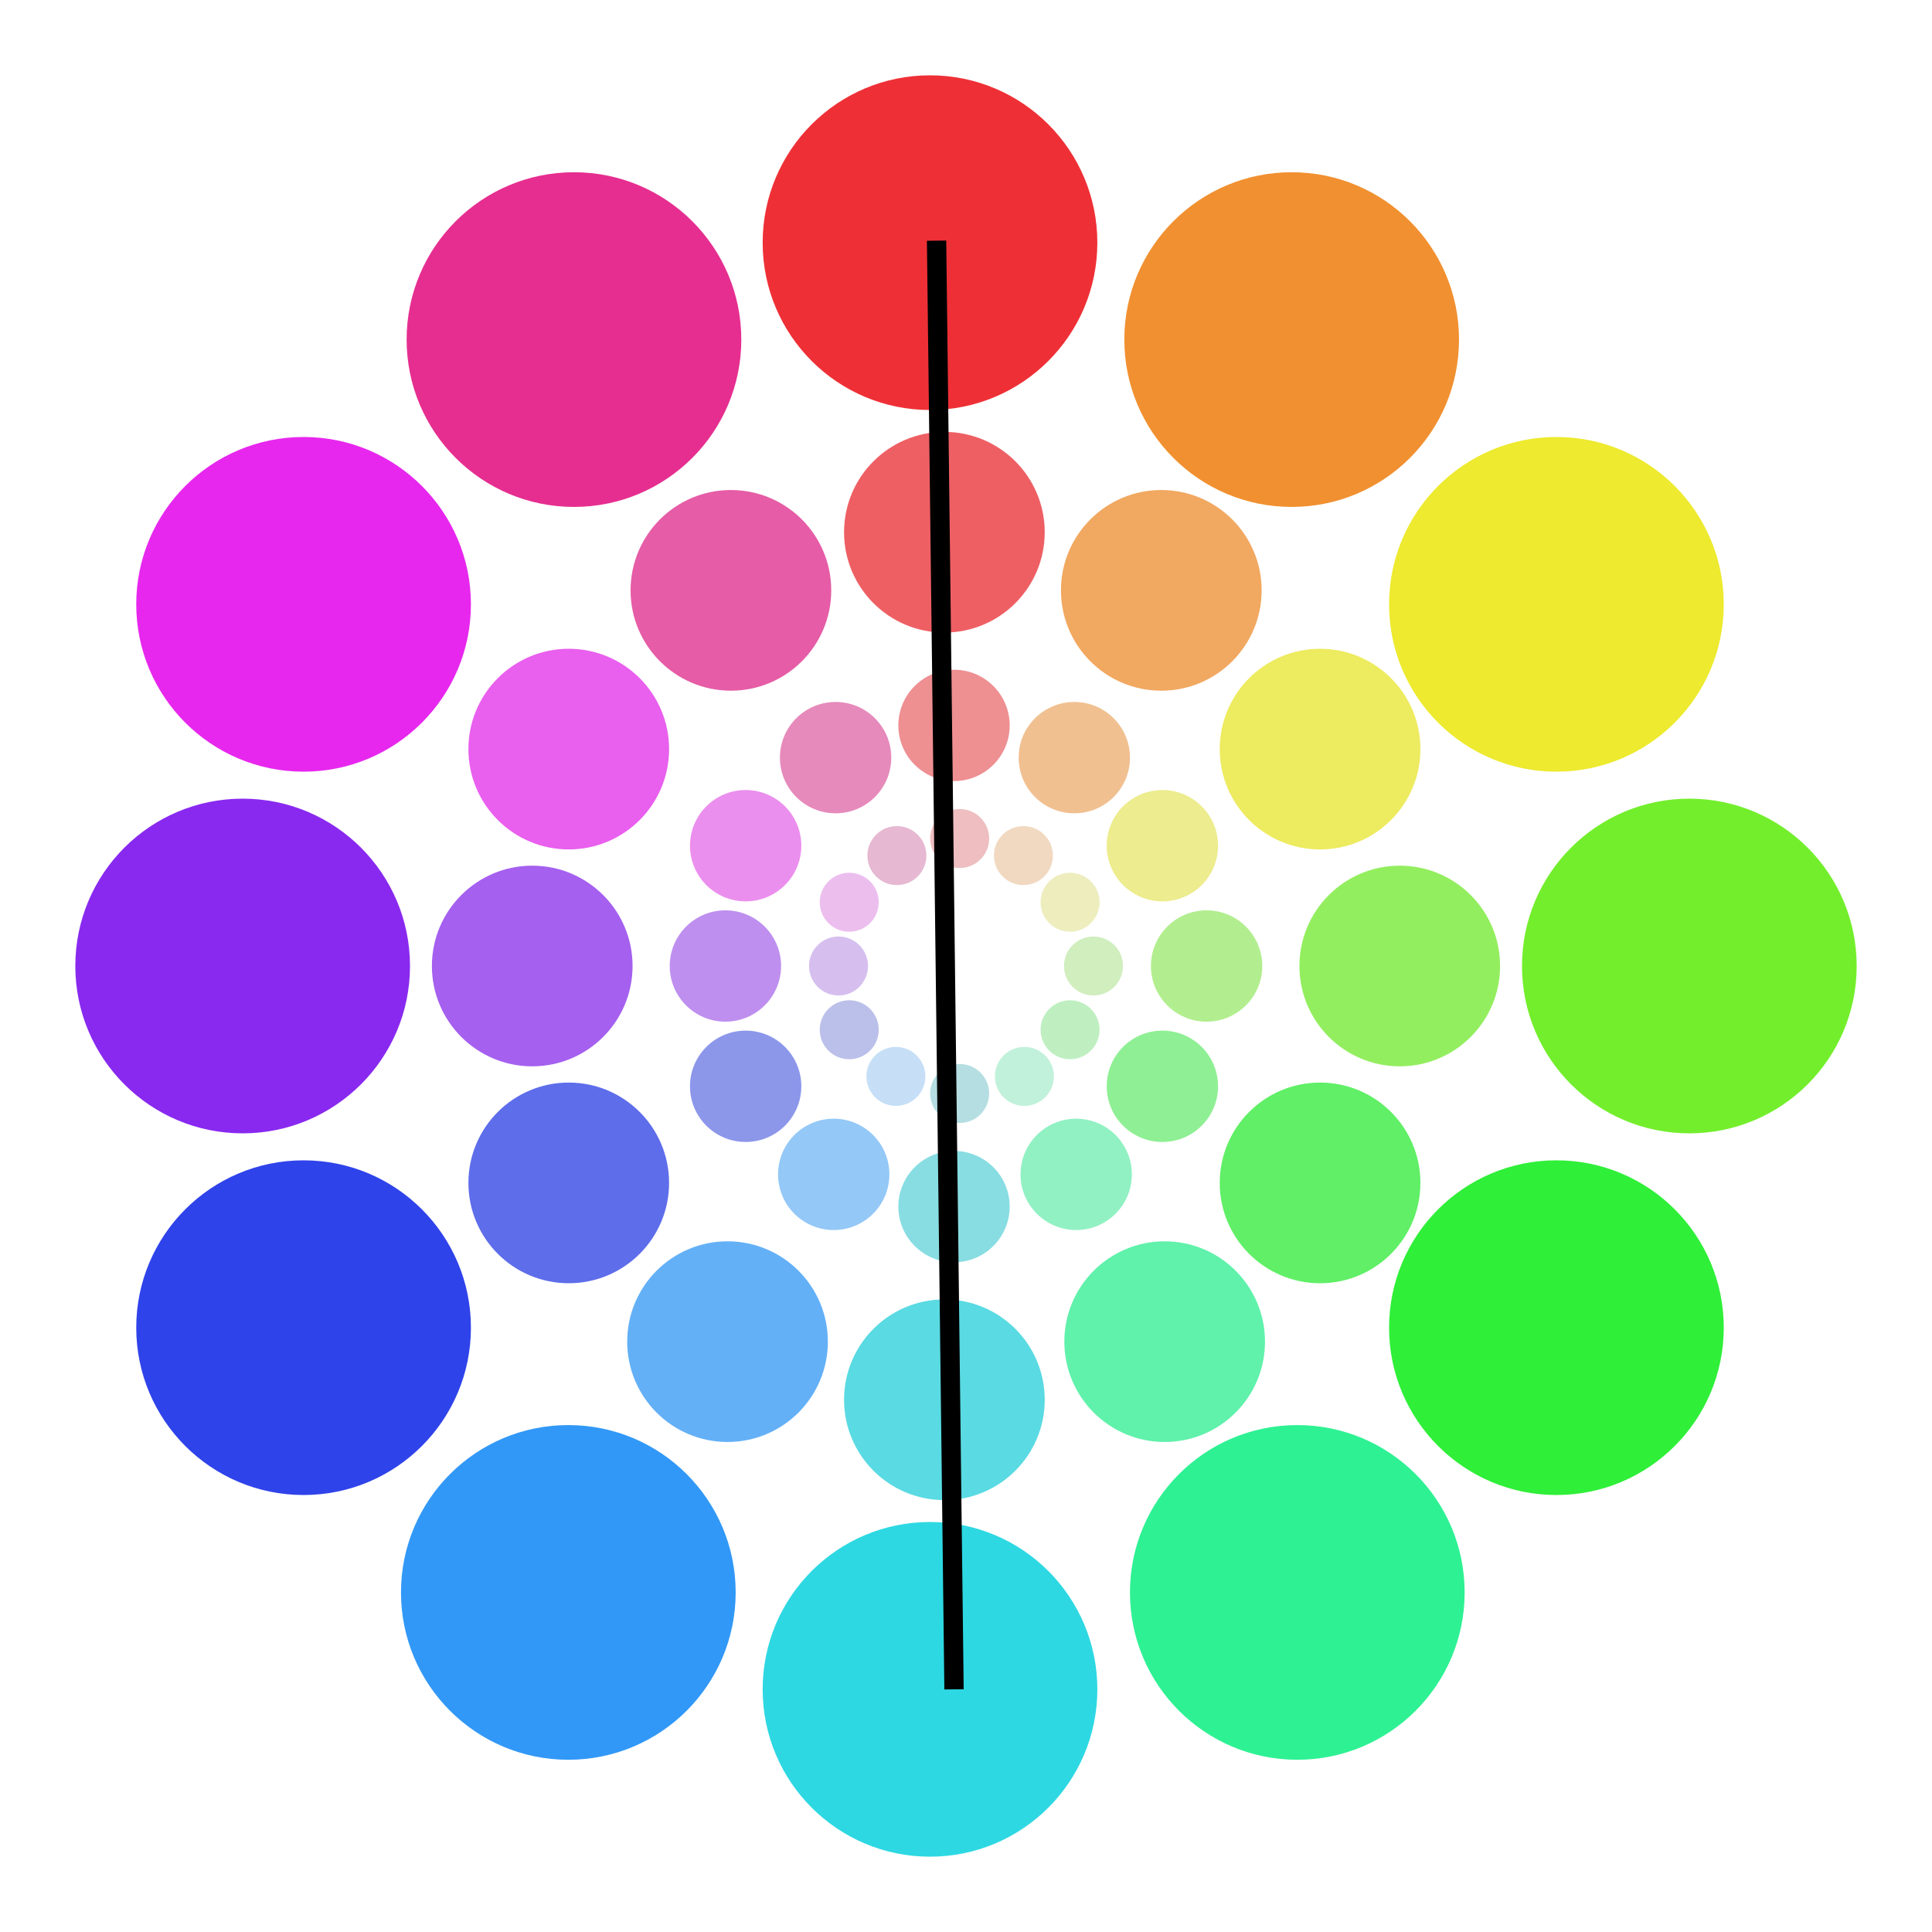
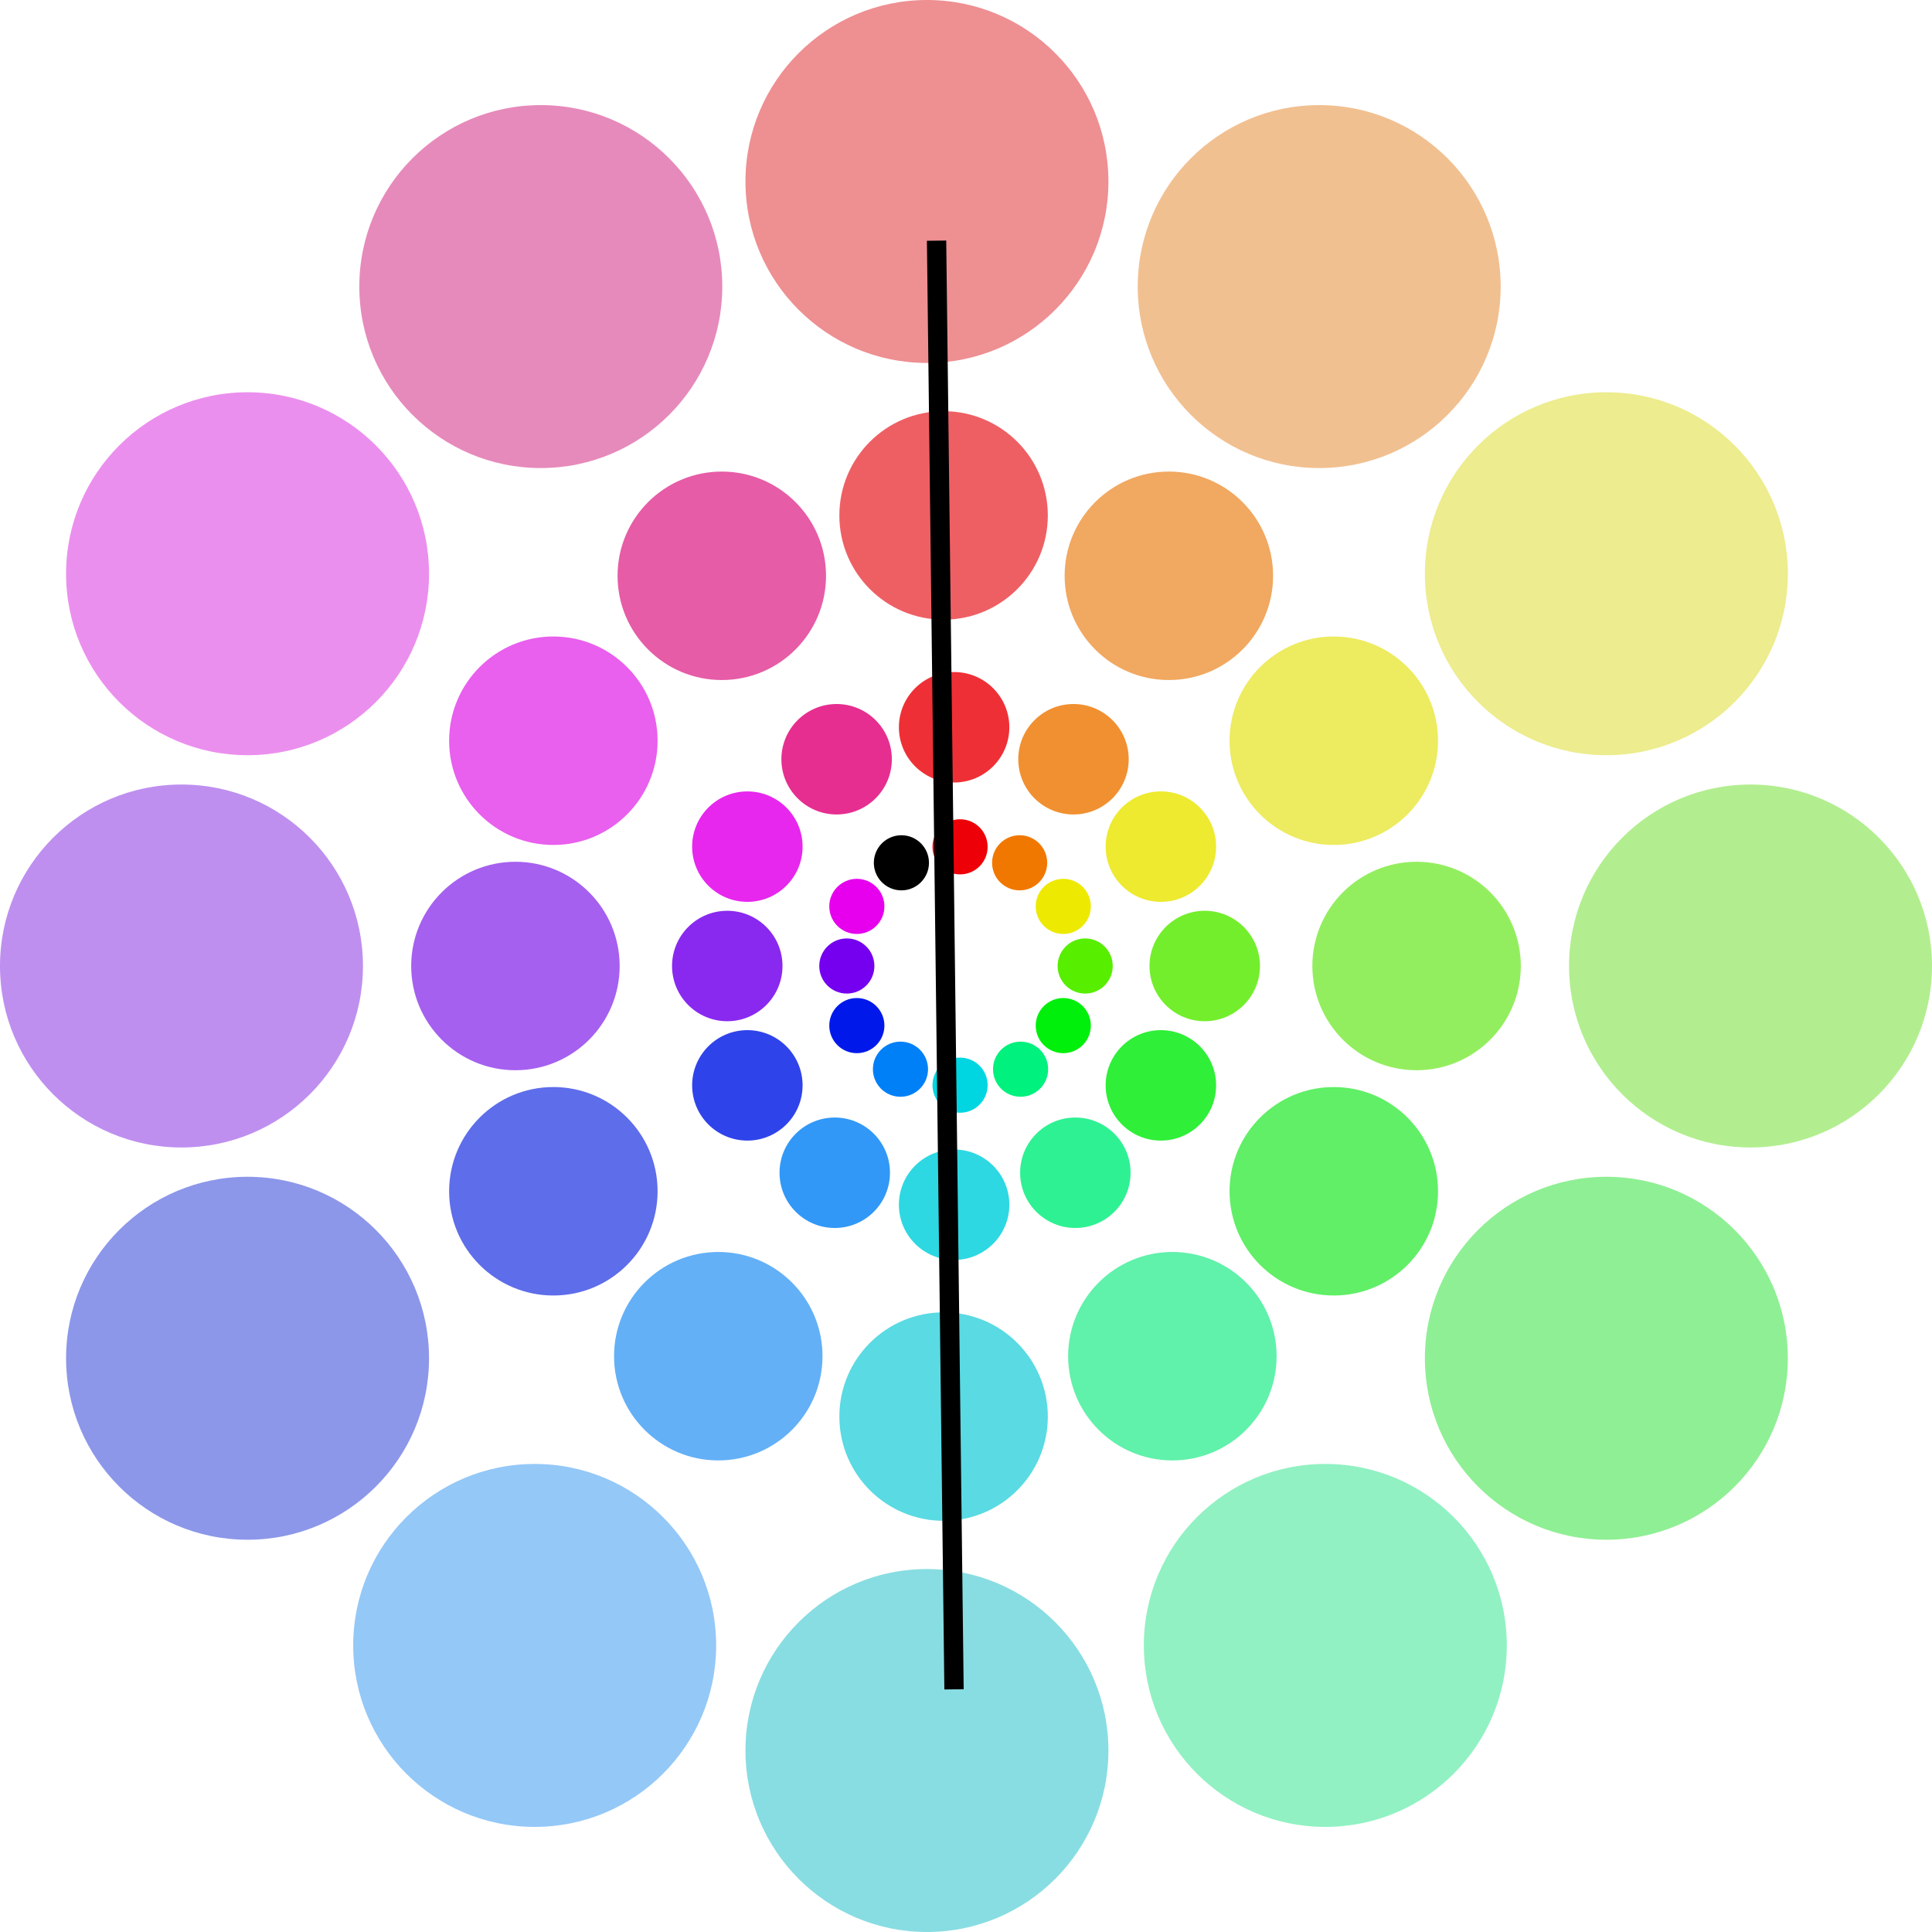
<svg xmlns="http://www.w3.org/2000/svg" viewBox="0 0 600 600">
  <defs>
-     <style>.cls-1{fill:#ee3036;}.cls-2{fill:#2dd8e2;}.cls-3{fill:#e727ee;}.cls-4{fill:#2fef38;}.cls-5{fill:#8929ef;}.cls-6{fill:#73ee2c;}.cls-7{fill:#2f43ea;}.cls-8{fill:#edea2f;}.cls-9{fill:#3198f7;}.cls-10{fill:#f19030;}.cls-11{fill:#e62e90;}.cls-12{fill:#2ef193;}.cls-13{fill:#ee5f64;}.cls-14{fill:#5adae2;}.cls-15{fill:#e95fee;}.cls-16{fill:#60ef66;}.cls-17{fill:#a560ef;}.cls-18{fill:#93ee5f;}.cls-19{fill:#5e6dea;}.cls-20{fill:#edeb5f;}.cls-21{fill:#63b0f7;}.cls-22{fill:#f1a860;}.cls-23{fill:#e65ca6;}.cls-24{fill:#60f1ab;}.cls-25{fill:#ee8f92;}.cls-26{fill:#88dde2;}.cls-27{fill:#eb8fee;}.cls-28{fill:#8fef94;}.cls-29{fill:#be8fef;}.cls-30{fill:#b2ee8f;}.cls-31{fill:#8c97ea;}.cls-32{fill:#edec8e;}.cls-33{fill:#94c8f7;}.cls-34{fill:#f1c091;}.cls-35{fill:#e68abb;}.cls-36{fill:#91f1c3;}.cls-37{fill:#eebec0;}.cls-38{fill:#b5dee2;}.cls-39{fill:#ecbeee;}.cls-40{fill:#bfefc1;}.cls-41{fill:#d6bfef;}.cls-42{fill:#d0eebe;}.cls-43{fill:#bbc0ea;}.cls-44{fill:#ededbe;}.cls-45{fill:#c6dff7;}.cls-46{fill:#f1d9c1;}.cls-47{fill:#e6b8d1;}.cls-48{fill:#c1f1da;}.cls-49{stroke:#000;stroke-miterlimit:10;stroke-width:6px;}</style>
+     <style>.c{fill:#2dd8e2;}.d{fill:#ee5f64;}.e{fill:#60ef66;}.f{fill:#e600ee;}.g{fill:#f1a860;}.h{fill:#0019ea;}.i{fill:#ede900;}.j{fill:#5e6dea;}.k{fill:#f19030;}.l{fill:#ee0008;}.m{fill:#2f43ea;}.n{fill:#00d6e2;}.o{fill:#f1c091;}.p{fill:#63b0f7;}.q{fill:#e62e90;}.r{fill:#8c97ea;}.s{fill:#8929ef;}.t{fill:#b2ee8f;}.u{fill:#edec8e;}.v{fill:#93ee5f;}.w{fill:#edea2f;}.x{fill:#2fef38;}.y{fill:#a560ef;}.a`{fill:#e6007a;}.aa{fill:#94c8f7;}.ab{fill:#eb8fee;}.ac{fill:#3198f7;}.ad{fill:#be8fef;}.ae{fill:#91f1c3;}.af{fill:#2ef193;}.ag{fill:#88dde2;}.ah{fill:#f17800;}.ai{fill:#00f17d;}.aj{fill:#5adae2;}.ak{fill:#e68abb;}.al{fill:#73ee2c;}.am{fill:#e727ee;}.an{fill:#57ee00;}.ao{fill:#7400ef;}.ap{fill:#e95fee;}.aq{fill:#e65ca6;}.ar{fill:#00ef0b;}.as{fill:#ee8f92;}.at{fill:#edeb5f;}.au{fill:#60f1ab;}.av{fill:#8fef94;}.aw{stroke:#000;stroke-miterlimit:10;stroke-width:6px;}.ax{fill:#0080f7;}.ay{fill:#ee3036;}</style>
  </defs>
-   <g id="Layer_1" data-name="Layer 1">
-     <circle class="cls-1" cx="288.82" cy="75.36" r="51.97" />
-     <circle class="cls-2" cx="288.82" cy="524.64" r="51.97" />
-     <circle class="cls-3" cx="94.28" cy="187.68" r="51.97" />
-     <circle class="cls-4" cx="483.36" cy="412.32" r="51.97" />
-     <circle class="cls-5" cx="75.36" cy="300" r="51.97" />
-     <circle class="cls-6" cx="524.64" cy="300" r="51.97" />
-     <circle class="cls-7" cx="94.28" cy="412.32" r="51.97" />
-     <circle class="cls-8" cx="483.36" cy="187.68" r="51.97" />
-     <circle class="cls-9" cx="176.5" cy="494.54" r="51.97" />
-     <circle class="cls-10" cx="401.14" cy="105.46" r="51.97" />
-     <circle class="cls-11" cx="178.25" cy="105.46" r="51.97" />
-     <circle class="cls-12" cx="402.89" cy="494.54" r="51.97" />
-     <circle class="cls-13" cx="293.29" cy="165.29" r="31.16" />
-     <circle class="cls-14" cx="293.29" cy="434.71" r="31.16" />
-     <circle class="cls-15" cx="176.63" cy="232.64" r="31.16" />
-     <circle class="cls-16" cx="409.96" cy="367.36" r="31.16" />
-     <circle class="cls-17" cx="165.29" cy="300" r="31.16" />
-     <circle class="cls-18" cx="434.71" cy="300" r="31.16" />
-     <circle class="cls-19" cx="176.63" cy="367.36" r="31.16" />
-     <circle class="cls-20" cx="409.96" cy="232.64" r="31.16" />
-     <circle class="cls-21" cx="225.94" cy="416.66" r="31.16" />
-     <circle class="cls-22" cx="360.65" cy="183.34" r="31.16" />
-     <circle class="cls-23" cx="226.99" cy="183.34" r="31.16" />
-     <circle class="cls-24" cx="361.7" cy="416.66" r="31.16" />
-     <circle class="cls-25" cx="296.28" cy="225.28" r="17.29" />
-     <circle class="cls-26" cx="296.28" cy="374.72" r="17.29" />
-     <circle class="cls-27" cx="231.57" cy="262.64" r="17.29" />
-     <circle class="cls-28" cx="360.99" cy="337.36" r="17.29" />
-     <circle class="cls-29" cx="225.28" cy="300" r="17.29" />
-     <circle class="cls-30" cx="374.72" cy="300" r="17.29" />
-     <circle class="cls-31" cx="231.57" cy="337.36" r="17.29" />
-     <circle class="cls-32" cx="360.99" cy="262.64" r="17.29" />
-     <circle class="cls-33" cx="258.92" cy="364.71" r="17.29" />
-     <circle class="cls-34" cx="333.64" cy="235.29" r="17.29" />
-     <circle class="cls-35" cx="259.5" cy="235.29" r="17.29" />
-     <circle class="cls-36" cx="334.22" cy="364.71" r="17.29" />
-     <circle class="cls-37" cx="298.03" cy="260.41" r="9.16" />
-     <circle class="cls-38" cx="298.03" cy="339.59" r="9.16" />
-     <circle class="cls-39" cx="263.74" cy="280.2" r="9.16" />
-     <circle class="cls-40" cx="332.32" cy="319.8" r="9.16" />
-     <circle class="cls-41" cx="260.41" cy="300" r="9.16" />
-     <circle class="cls-42" cx="339.59" cy="300" r="9.16" />
-     <circle class="cls-43" cx="263.74" cy="319.8" r="9.16" />
-     <circle class="cls-44" cx="332.32" cy="280.2" r="9.16" />
-     <circle class="cls-45" cx="278.23" cy="334.29" r="9.16" />
-     <circle class="cls-46" cx="317.83" cy="265.71" r="9.16" />
-     <circle class="cls-47" cx="278.54" cy="265.71" r="9.16" />
-     <circle class="cls-48" cx="318.13" cy="334.29" r="9.16" />
+   <g id="a">
+     <g>
+       <circle class="as" cx="287.87" cy="56.36" r="56.36" />
+       <circle class="ag" cx="287.87" cy="543.64" r="56.36" />
+       <circle class="ab" cx="76.88" cy="178.18" r="56.36" />
+       <circle class="av" cx="498.87" cy="421.82" r="56.36" />
+       <circle class="ad" cx="56.36" cy="300" r="56.36" />
+       <circle class="t" cx="543.64" cy="300" r="56.36" />
+       <circle class="r" cx="76.88" cy="421.82" r="56.36" />
+       <circle class="u" cx="498.87" cy="178.18" r="56.36" />
+       <circle class="aa" cx="166.05" cy="511" r="56.36" />
+       <circle class="o" cx="409.69" cy="89" r="56.36" />
+       <circle class="ak" cx="167.95" cy="89" r="56.36" />
+       <circle class="ae" cx="411.59" cy="511" r="56.36" />
+       <circle class="d" cx="293.04" cy="160.07" r="32.37" />
+       <circle class="aj" cx="293.04" cy="439.93" r="32.37" />
+       <circle class="ap" cx="171.85" cy="230.04" r="32.37" />
+       <circle class="e" cx="414.22" cy="369.96" r="32.37" />
+       <circle class="y" cx="160.07" cy="300" r="32.37" />
+       <circle class="v" cx="439.93" cy="300" r="32.37" />
+       <circle class="j" cx="171.85" cy="369.96" r="32.37" />
+       <circle class="at" cx="414.22" cy="230.04" r="32.37" />
+       <circle class="p" cx="223.07" cy="421.18" r="32.37" />
+       <circle class="g" cx="363" cy="178.82" r="32.37" />
+       <circle class="aq" cx="224.16" cy="178.82" r="32.37" />
+       <circle class="au" cx="364.09" cy="421.18" r="32.37" />
+       <circle class="ay" cx="296.31" cy="225.86" r="17.15" />
+       <circle class="c" cx="296.31" cy="374.14" r="17.15" />
+       <circle class="am" cx="232.1" cy="262.93" r="17.15" />
+       <circle class="x" cx="360.52" cy="337.07" r="17.15" />
+       <circle class="s" cx="225.86" cy="300" r="17.15" />
+       <circle class="al" cx="374.14" cy="300" r="17.15" />
+       <circle class="m" cx="232.1" cy="337.07" r="17.15" />
+       <circle class="w" cx="360.52" cy="262.93" r="17.15" />
+       <circle class="ac" cx="259.24" cy="364.21" r="17.15" />
+       <circle class="k" cx="333.38" cy="235.79" r="17.15" />
+       <circle class="q" cx="259.82" cy="235.79" r="17.15" />
+       <circle class="af" cx="333.96" cy="364.21" r="17.15" />
+       <g>
+         <circle class="l" cx="298.16" cy="262.99" r="8.56" />
+         <circle class="n" cx="298.16" cy="337.01" r="8.56" />
+         <circle class="f" cx="266.1" cy="281.49" r="8.56" />
+         <circle class="ar" cx="330.21" cy="318.51" r="8.56" />
+         <circle class="ao" cx="262.99" cy="300" r="8.56" />
+         <circle class="an" cx="337.01" cy="300" r="8.56" />
+         <circle class="h" cx="266.1" cy="318.51" r="8.56" />
+         <circle class="i" cx="330.21" cy="281.49" r="8.56" />
+         <circle class="ax" cx="279.65" cy="332.05" r="8.56" />
+         <circle class="ah" cx="316.66" cy="267.95" r="8.56" />
+         <circle class="a`" cx="279.94" cy="267.95" r="8.56" />
+         <circle class="ai" cx="316.95" cy="332.05" r="8.56" />
+       </g>
+     </g>
  </g>
-   <g id="Layer_2" data-name="Layer 2">
-     <line class="cls-49" x1="296.28" y1="524.64" x2="290.86" y2="74.74" />
+   <g id="b">
+     <line class="aw" x1="296.28" y1="524.64" x2="290.86" y2="74.74" />
  </g>
</svg>
